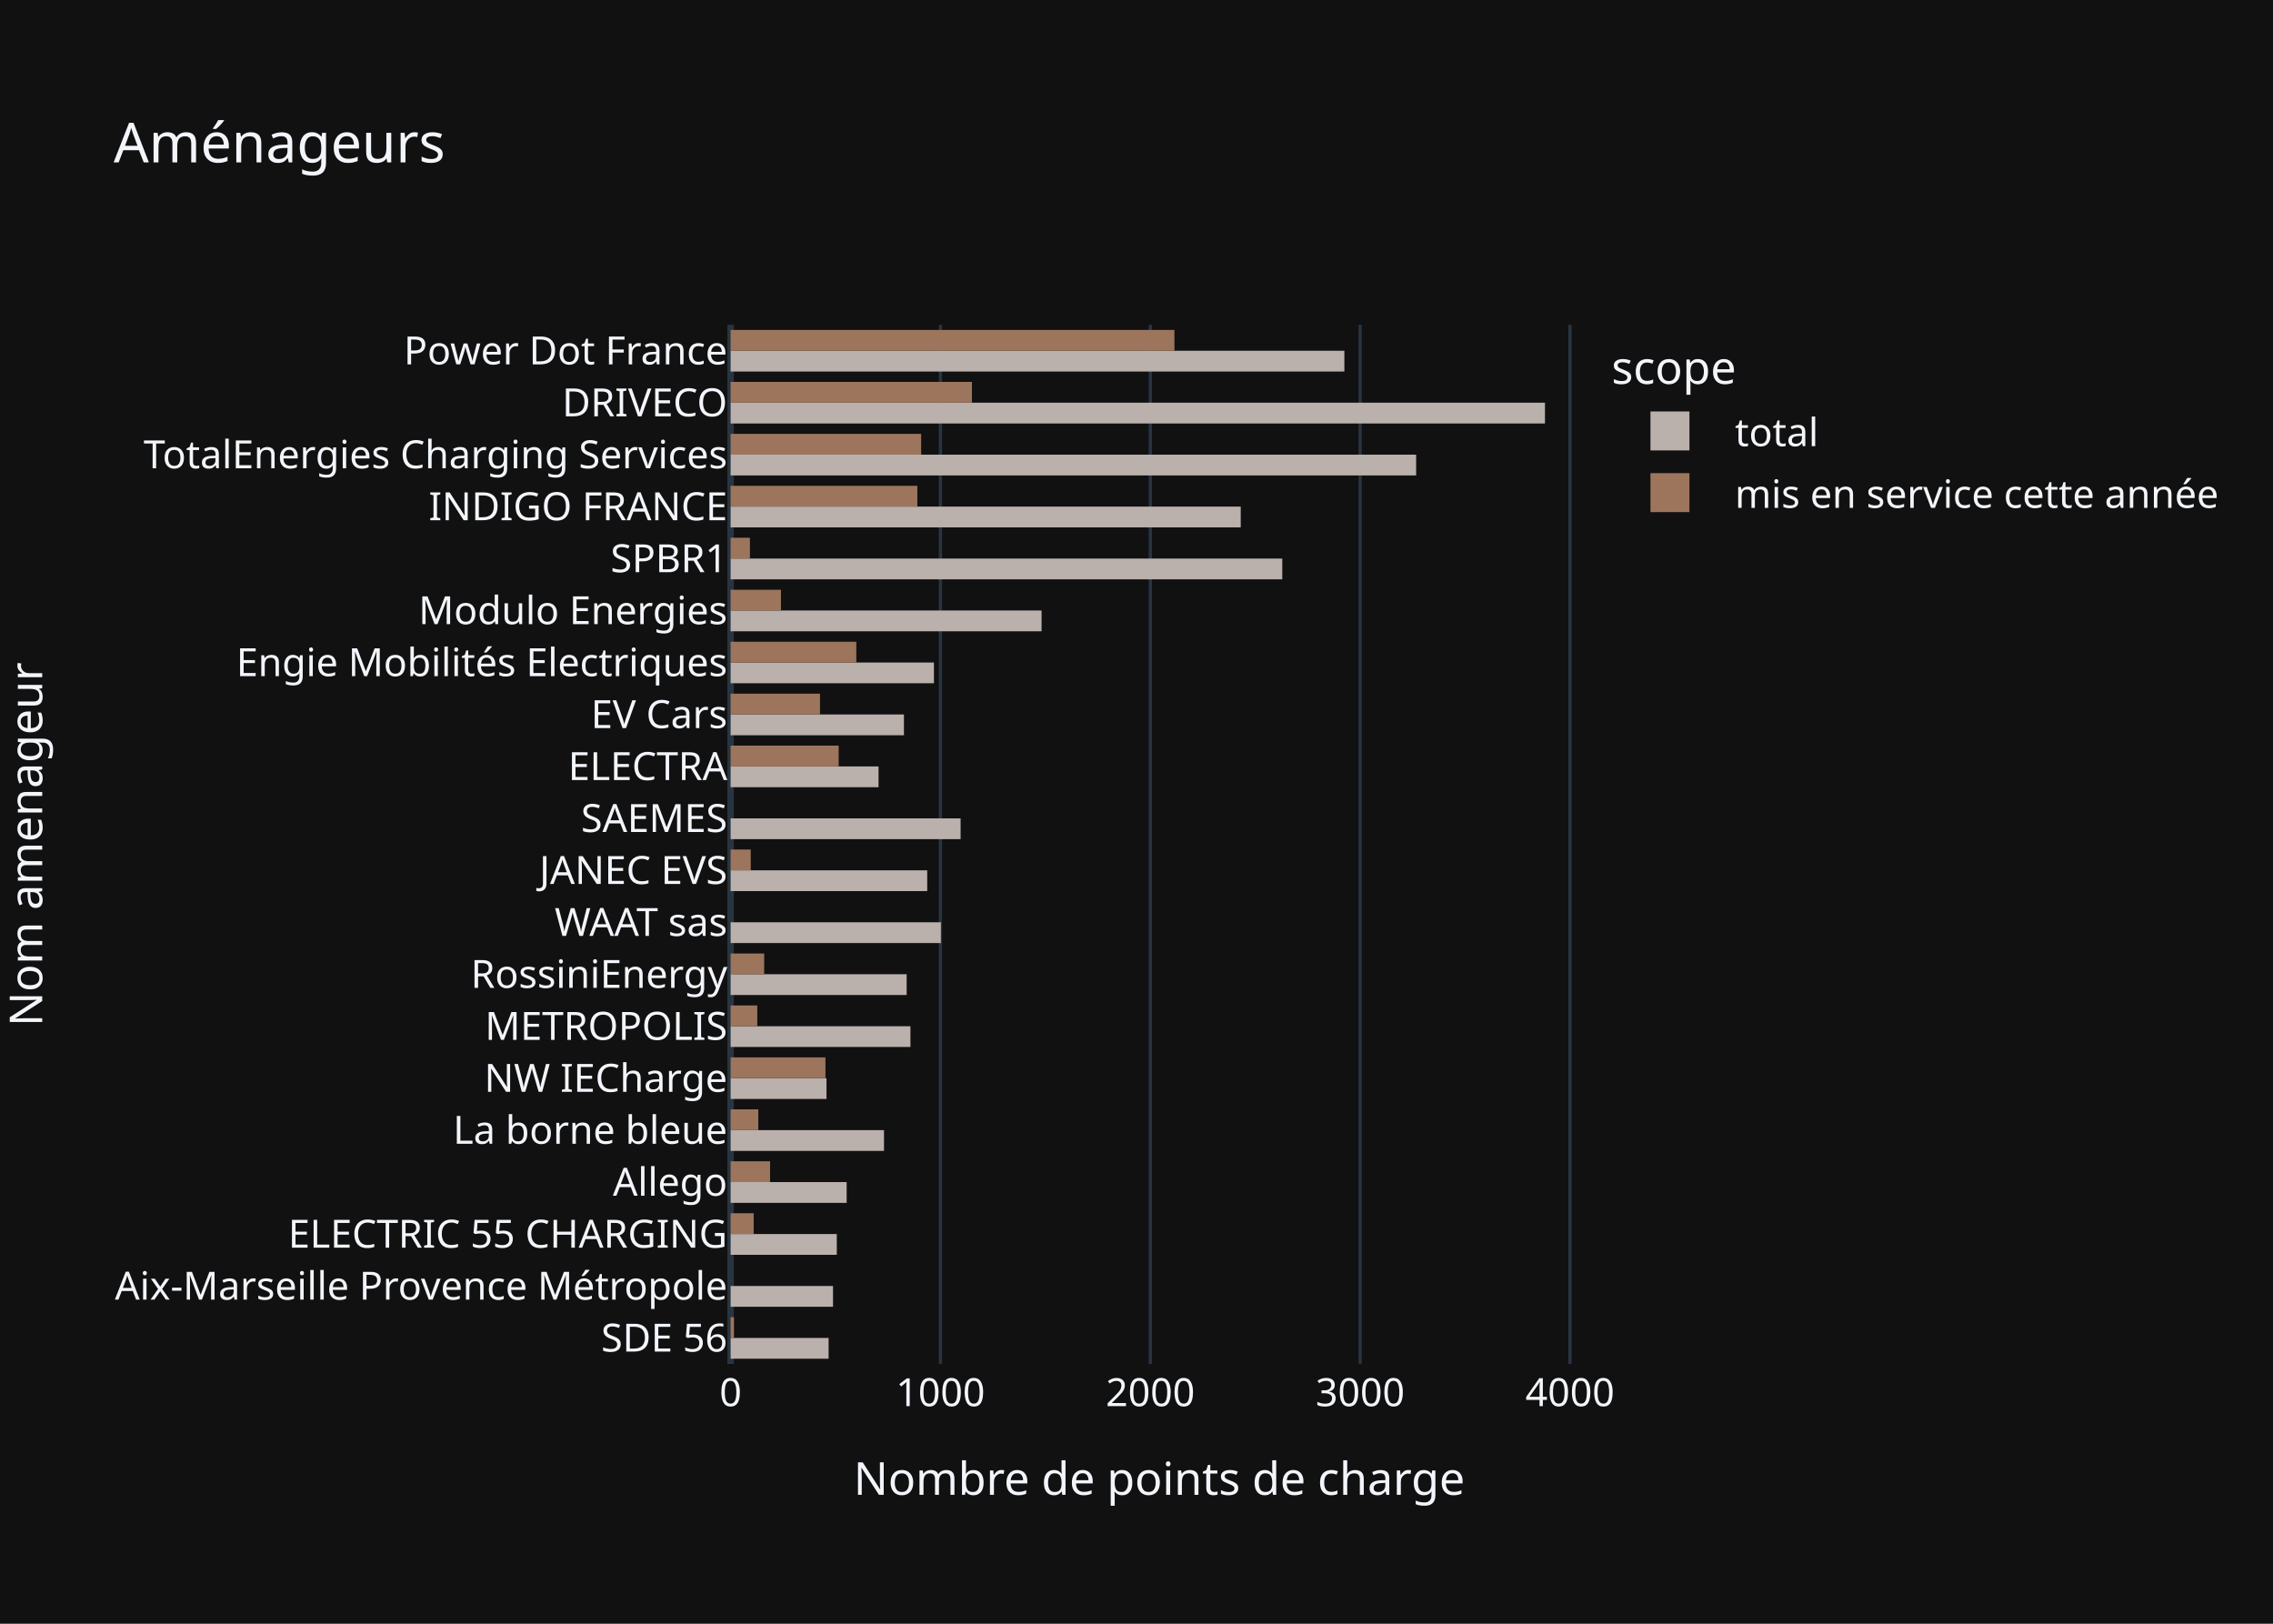
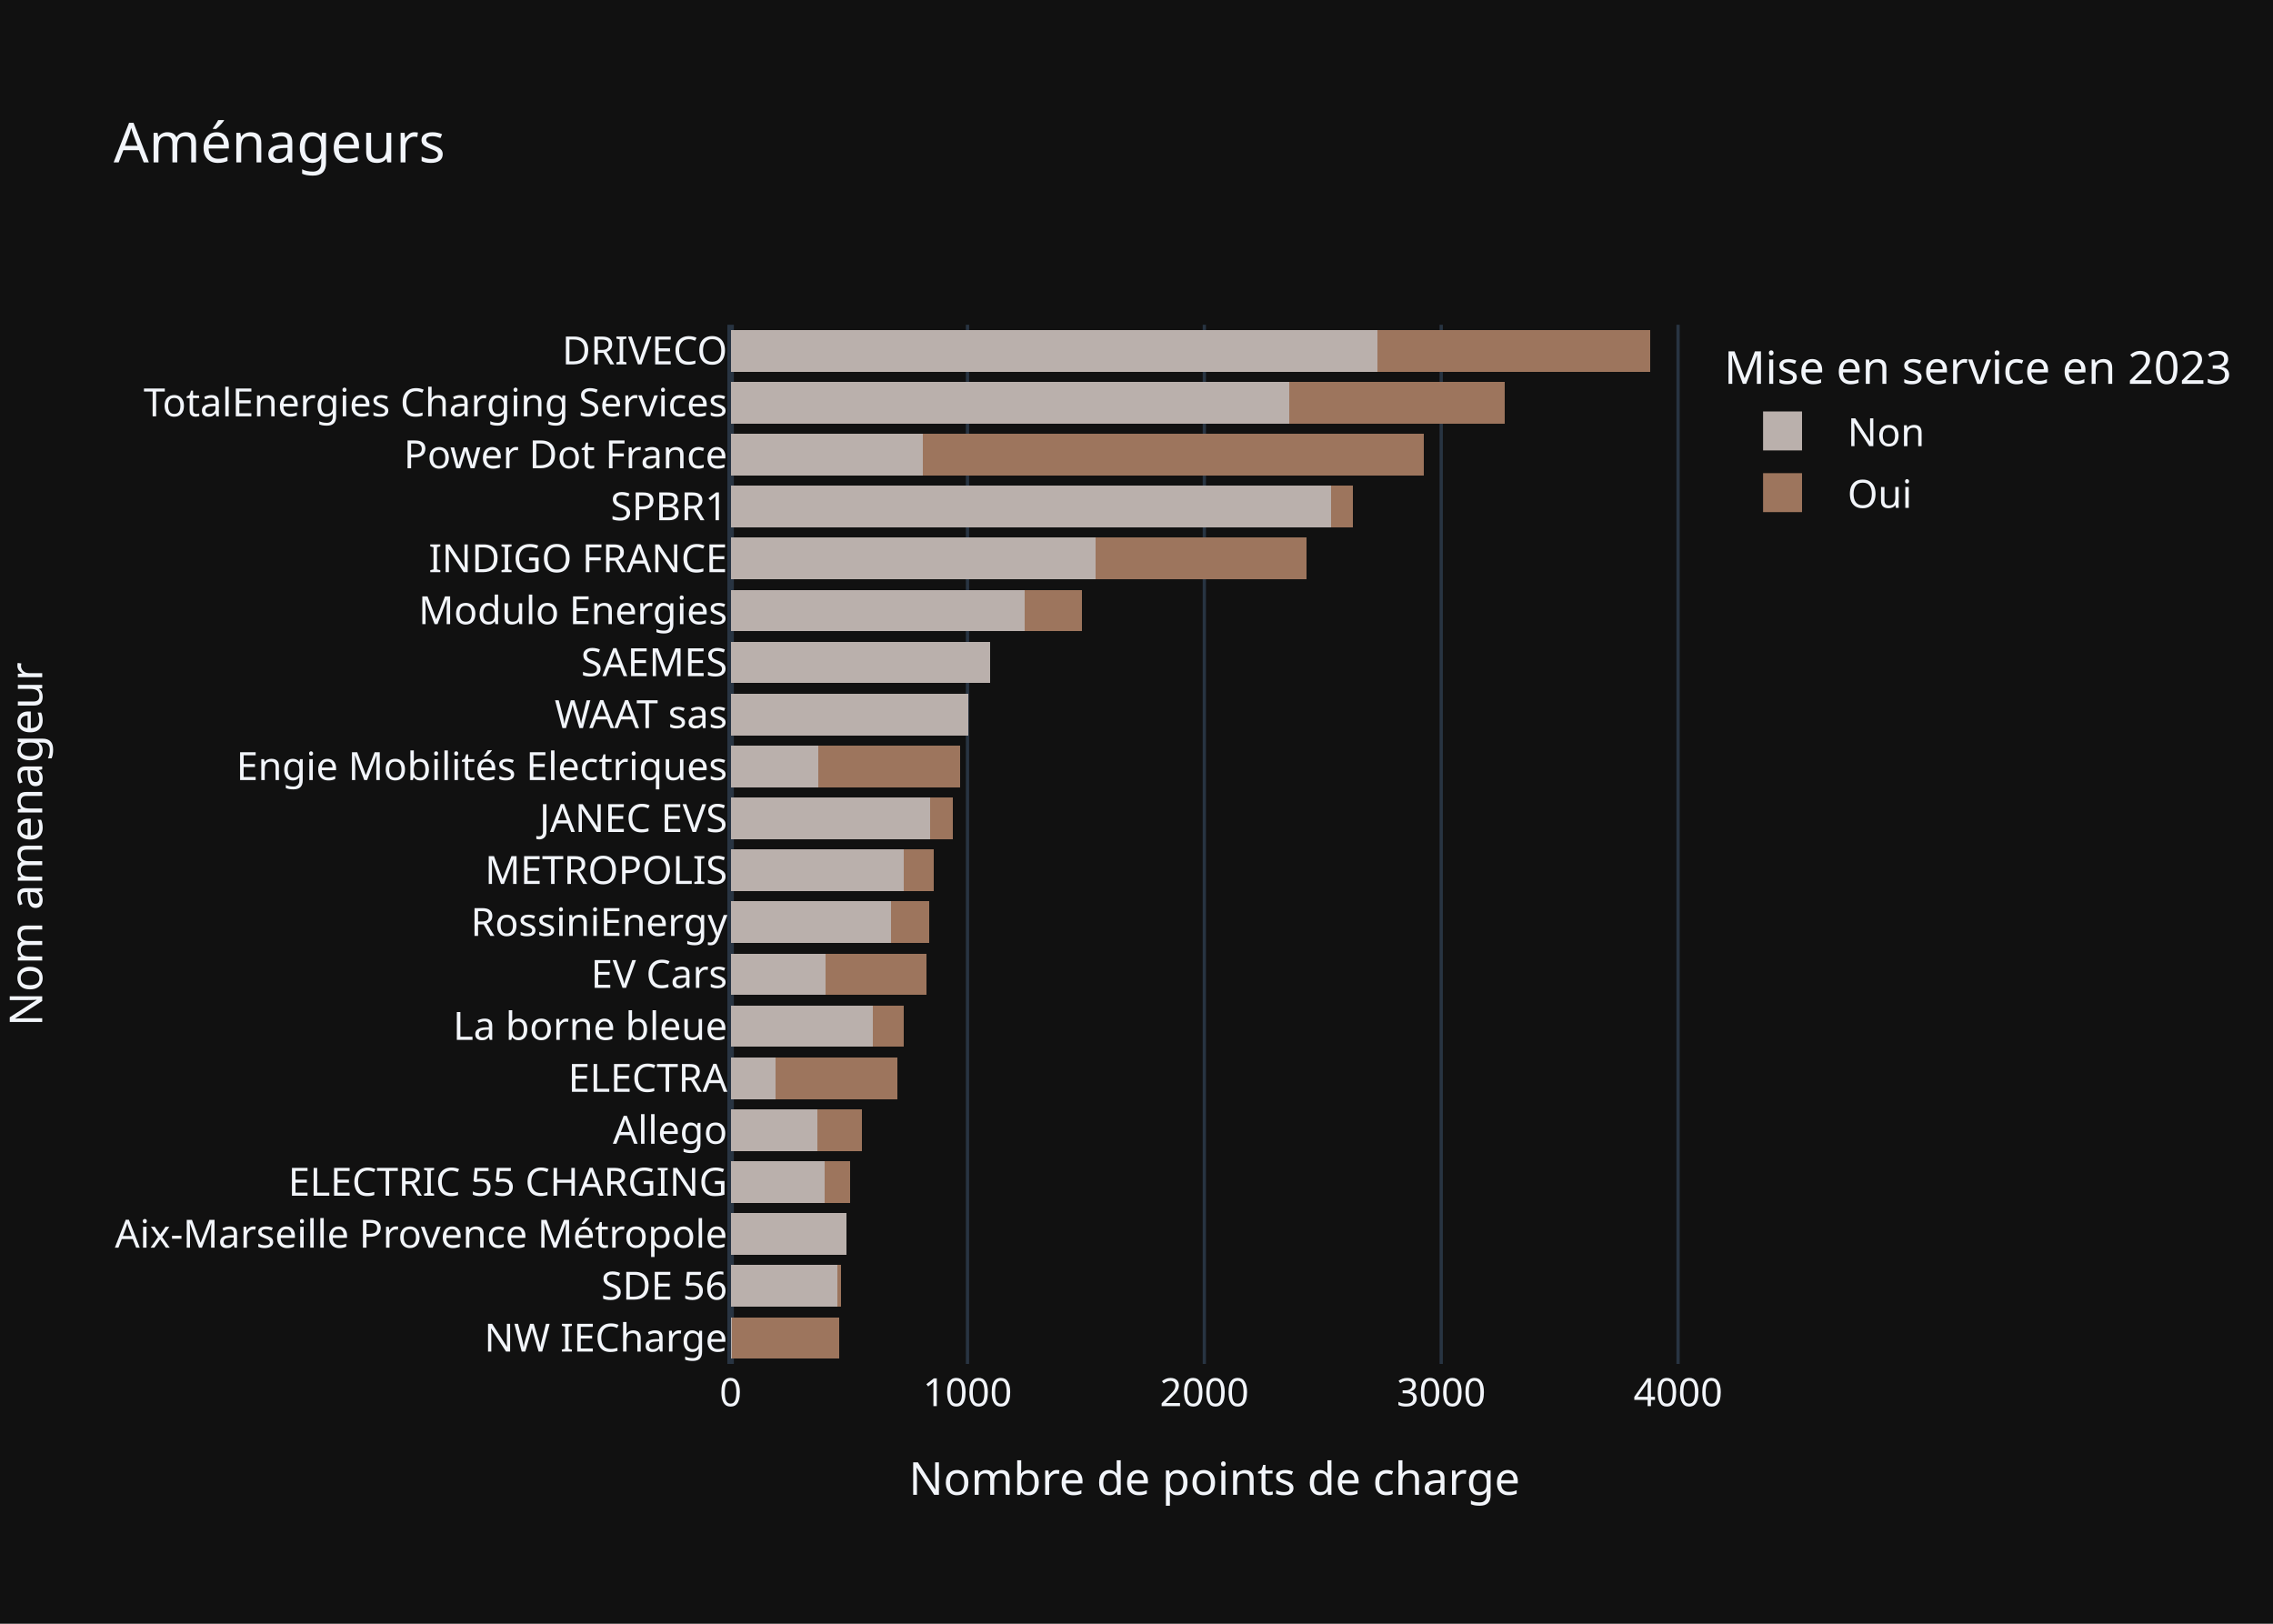
<svg xmlns="http://www.w3.org/2000/svg" class="main-svg" width="700" height="500" style="" viewBox="0 0 700 500">
  <rect x="0" y="0" width="700" height="500" style="fill: rgb(17, 17, 17); fill-opacity: 1;" />
-   <defs id="defs-f8de87">
+   <defs id="defs-bde9b9">
    <g class="clips">
-       <clipPath id="clipf8de87xyplot" class="plotclip">
-         <rect width="264" height="320" />
+       <clipPath id="clipbde9b9xyplot" class="plotclip">
+         <rect width="298" height="320" />
      </clipPath>
-       <clipPath class="axesclip" id="clipf8de87x">
-         <rect x="225" y="0" width="264" height="500" />
+       <clipPath class="axesclip" id="clipbde9b9x">
+         <rect x="225" y="0" width="298" height="500" />
      </clipPath>
-       <clipPath class="axesclip" id="clipf8de87y">
+       <clipPath class="axesclip" id="clipbde9b9y">
        <rect x="0" y="100" width="700" height="320" />
      </clipPath>
-       <clipPath class="axesclip" id="clipf8de87xy">
-         <rect x="225" y="100" width="264" height="320" />
+       <clipPath class="axesclip" id="clipbde9b9xy">
+         <rect x="225" y="100" width="298" height="320" />
      </clipPath>
    </g>
    <g class="gradients" />
    <g class="patterns" />
  </defs>
  <g class="bglayer" />
  <g class="layer-below">
    <g class="imagelayer" />
    <g class="shapelayer" />
  </g>
  <g class="cartesianlayer">
    <g class="subplot xy">
      <g class="layer-subplot">
        <g class="shapelayer" />
        <g class="imagelayer" />
      </g>
      <g class="minor-gridlayer">
        <g class="x" />
        <g class="y" />
      </g>
      <g class="gridlayer">
        <g class="x">
-           <path class="xgrid crisp" transform="translate(289.62,0)" d="M0,100v320" style="stroke: rgb(40, 52, 66); stroke-opacity: 1; stroke-width: 1px;" />
-           <path class="xgrid crisp" transform="translate(354.25,0)" d="M0,100v320" style="stroke: rgb(40, 52, 66); stroke-opacity: 1; stroke-width: 1px;" />
-           <path class="xgrid crisp" transform="translate(418.87,0)" d="M0,100v320" style="stroke: rgb(40, 52, 66); stroke-opacity: 1; stroke-width: 1px;" />
-           <path class="xgrid crisp" transform="translate(483.49,0)" d="M0,100v320" style="stroke: rgb(40, 52, 66); stroke-opacity: 1; stroke-width: 1px;" />
+           <path class="xgrid crisp" transform="translate(297.95,0)" d="M0,100v320" style="stroke: rgb(40, 52, 66); stroke-opacity: 1; stroke-width: 1px;" />
+           <path class="xgrid crisp" transform="translate(370.89,0)" d="M0,100v320" style="stroke: rgb(40, 52, 66); stroke-opacity: 1; stroke-width: 1px;" />
+           <path class="xgrid crisp" transform="translate(443.84,0)" d="M0,100v320" style="stroke: rgb(40, 52, 66); stroke-opacity: 1; stroke-width: 1px;" />
+           <path class="xgrid crisp" transform="translate(516.78,0)" d="M0,100v320" style="stroke: rgb(40, 52, 66); stroke-opacity: 1; stroke-width: 1px;" />
        </g>
        <g class="y" />
      </g>
      <g class="zerolinelayer">
        <path class="xzl zl crisp" transform="translate(225,0)" d="M0,100v320" style="stroke: rgb(40, 52, 66); stroke-opacity: 1; stroke-width: 2px;" />
      </g>
      <path class="xlines-below" />
      <path class="ylines-below" />
      <g class="overlines-below" />
      <g class="xaxislayer-below" />
      <g class="yaxislayer-below" />
      <g class="overaxes-below" />
-       <g class="plot" transform="translate(225,100)" clip-path="url(#clipf8de87xyplot)">
+       <g class="plot" transform="translate(225,100)" clip-path="url(#clipbde9b9xyplot)">
        <g class="barlayer mlayer">
-           <g class="trace bars" style="opacity: 1;">
+           <g class="trace bars" shape-rendering="crispEdges" style="opacity: 1;">
            <g class="points">
              <g class="point">
-                 <path d="M0,318.4V312H30.18V318.4Z" style="vector-effect: none; opacity: 1; stroke-width: 0px; fill: rgb(186, 176, 172); fill-opacity: 1;" />
-               </g>
-               <g class="point">
-                 <path d="M0,302.4V296H31.54V302.4Z" style="vector-effect: none; opacity: 1; stroke-width: 0px; fill: rgb(186, 176, 172); fill-opacity: 1;" />
-               </g>
-               <g class="point">
-                 <path d="M0,286.4V280H32.7V286.4Z" style="vector-effect: none; opacity: 1; stroke-width: 0px; fill: rgb(186, 176, 172); fill-opacity: 1;" />
-               </g>
-               <g class="point">
-                 <path d="M0,270.4V264H35.74V270.4Z" style="vector-effect: none; opacity: 1; stroke-width: 0px; fill: rgb(186, 176, 172); fill-opacity: 1;" />
-               </g>
-               <g class="point">
-                 <path d="M0,254.4V248H47.24V254.4Z" style="vector-effect: none; opacity: 1; stroke-width: 0px; fill: rgb(186, 176, 172); fill-opacity: 1;" />
-               </g>
-               <g class="point">
-                 <path d="M0,238.4V232H29.53V238.4Z" style="vector-effect: none; opacity: 1; stroke-width: 0px; fill: rgb(186, 176, 172); fill-opacity: 1;" />
-               </g>
-               <g class="point">
-                 <path d="M0,222.4V216H55.38V222.4Z" style="vector-effect: none; opacity: 1; stroke-width: 0px; fill: rgb(186, 176, 172); fill-opacity: 1;" />
-               </g>
-               <g class="point">
-                 <path d="M0,206.4V200H54.22V206.4Z" style="vector-effect: none; opacity: 1; stroke-width: 0px; fill: rgb(186, 176, 172); fill-opacity: 1;" />
-               </g>
-               <g class="point">
-                 <path d="M0,190.4V184H64.75V190.4Z" style="vector-effect: none; opacity: 1; stroke-width: 0px; fill: rgb(186, 176, 172); fill-opacity: 1;" />
-               </g>
-               <g class="point">
-                 <path d="M0,174.4V168H60.55V174.4Z" style="vector-effect: none; opacity: 1; stroke-width: 0px; fill: rgb(186, 176, 172); fill-opacity: 1;" />
-               </g>
-               <g class="point">
-                 <path d="M0,158.4V152H70.83V158.4Z" style="vector-effect: none; opacity: 1; stroke-width: 0px; fill: rgb(186, 176, 172); fill-opacity: 1;" />
-               </g>
-               <g class="point">
-                 <path d="M0,142.4V136H45.56V142.4Z" style="vector-effect: none; opacity: 1; stroke-width: 0px; fill: rgb(186, 176, 172); fill-opacity: 1;" />
-               </g>
-               <g class="point">
-                 <path d="M0,126.4V120H53.38V126.4Z" style="vector-effect: none; opacity: 1; stroke-width: 0px; fill: rgb(186, 176, 172); fill-opacity: 1;" />
-               </g>
-               <g class="point">
-                 <path d="M0,110.4V104H62.62V110.4Z" style="vector-effect: none; opacity: 1; stroke-width: 0px; fill: rgb(186, 176, 172); fill-opacity: 1;" />
-               </g>
-               <g class="point">
-                 <path d="M0,94.4V88H95.77V94.4Z" style="vector-effect: none; opacity: 1; stroke-width: 0px; fill: rgb(186, 176, 172); fill-opacity: 1;" />
-               </g>
-               <g class="point">
-                 <path d="M0,78.4V72H169.89V78.4Z" style="vector-effect: none; opacity: 1; stroke-width: 0px; fill: rgb(186, 176, 172); fill-opacity: 1;" />
-               </g>
-               <g class="point">
-                 <path d="M0,62.4V56H157.1V62.4Z" style="vector-effect: none; opacity: 1; stroke-width: 0px; fill: rgb(186, 176, 172); fill-opacity: 1;" />
-               </g>
-               <g class="point">
-                 <path d="M0,46.4V40H211.12V46.4Z" style="vector-effect: none; opacity: 1; stroke-width: 0px; fill: rgb(186, 176, 172); fill-opacity: 1;" />
-               </g>
-               <g class="point">
-                 <path d="M0,30.4V24H250.8V30.4Z" style="vector-effect: none; opacity: 1; stroke-width: 0px; fill: rgb(186, 176, 172); fill-opacity: 1;" />
-               </g>
-               <g class="point">
-                 <path d="M0,14.4V8H189.02V14.4Z" style="vector-effect: none; opacity: 1; stroke-width: 0px; fill: rgb(186, 176, 172); fill-opacity: 1;" />
+                 <path d="M0,318.4V305.6H0.36V318.4Z" style="vector-effect: none; opacity: 1; stroke-width: 0px; fill: rgb(186, 176, 172); fill-opacity: 1;" />
+               </g>
+               <g class="point">
+                 <path d="M0,302.4V289.6H32.9V302.4Z" style="vector-effect: none; opacity: 1; stroke-width: 0px; fill: rgb(186, 176, 172); fill-opacity: 1;" />
+               </g>
+               <g class="point">
+                 <path d="M0,286.4V273.6H35.6V286.4Z" style="vector-effect: none; opacity: 1; stroke-width: 0px; fill: rgb(186, 176, 172); fill-opacity: 1;" />
+               </g>
+               <g class="point">
+                 <path d="M0,270.4V257.6H28.89V270.4Z" style="vector-effect: none; opacity: 1; stroke-width: 0px; fill: rgb(186, 176, 172); fill-opacity: 1;" />
+               </g>
+               <g class="point">
+                 <path d="M0,254.4V241.6H26.62V254.4Z" style="vector-effect: none; opacity: 1; stroke-width: 0px; fill: rgb(186, 176, 172); fill-opacity: 1;" />
+               </g>
+               <g class="point">
+                 <path d="M0,238.4V225.6H13.86V238.4Z" style="vector-effect: none; opacity: 1; stroke-width: 0px; fill: rgb(186, 176, 172); fill-opacity: 1;" />
+               </g>
+               <g class="point">
+                 <path d="M0,222.4V209.6H43.69V222.4Z" style="vector-effect: none; opacity: 1; stroke-width: 0px; fill: rgb(186, 176, 172); fill-opacity: 1;" />
+               </g>
+               <g class="point">
+                 <path d="M0,206.4V193.6H29.18V206.4Z" style="vector-effect: none; opacity: 1; stroke-width: 0px; fill: rgb(186, 176, 172); fill-opacity: 1;" />
+               </g>
+               <g class="point">
+                 <path d="M0,190.4V177.6H49.53V190.4Z" style="vector-effect: none; opacity: 1; stroke-width: 0px; fill: rgb(186, 176, 172); fill-opacity: 1;" />
+               </g>
+               <g class="point">
+                 <path d="M0,174.4V161.6H53.25V174.4Z" style="vector-effect: none; opacity: 1; stroke-width: 0px; fill: rgb(186, 176, 172); fill-opacity: 1;" />
+               </g>
+               <g class="point">
+                 <path d="M0,158.4V145.6H61.35V158.4Z" style="vector-effect: none; opacity: 1; stroke-width: 0px; fill: rgb(186, 176, 172); fill-opacity: 1;" />
+               </g>
+               <g class="point">
+                 <path d="M0,142.4V129.6H26.99V142.4Z" style="vector-effect: none; opacity: 1; stroke-width: 0px; fill: rgb(186, 176, 172); fill-opacity: 1;" />
+               </g>
+               <g class="point">
+                 <path d="M0,126.4V113.6H73.09V126.4Z" style="vector-effect: none; opacity: 1; stroke-width: 0px; fill: rgb(186, 176, 172); fill-opacity: 1;" />
+               </g>
+               <g class="point">
+                 <path d="M0,110.4V97.6H79.95V110.4Z" style="vector-effect: none; opacity: 1; stroke-width: 0px; fill: rgb(186, 176, 172); fill-opacity: 1;" />
+               </g>
+               <g class="point">
+                 <path d="M0,94.4V81.6H90.6V94.4Z" style="vector-effect: none; opacity: 1; stroke-width: 0px; fill: rgb(186, 176, 172); fill-opacity: 1;" />
+               </g>
+               <g class="point">
+                 <path d="M0,78.4V65.6H112.41V78.4Z" style="vector-effect: none; opacity: 1; stroke-width: 0px; fill: rgb(186, 176, 172); fill-opacity: 1;" />
+               </g>
+               <g class="point">
+                 <path d="M0,62.4V49.6H185.06V62.4Z" style="vector-effect: none; opacity: 1; stroke-width: 0px; fill: rgb(186, 176, 172); fill-opacity: 1;" />
+               </g>
+               <g class="point">
+                 <path d="M0,46.4V33.6H59.09V46.4Z" style="vector-effect: none; opacity: 1; stroke-width: 0px; fill: rgb(186, 176, 172); fill-opacity: 1;" />
+               </g>
+               <g class="point">
+                 <path d="M0,30.4V17.6H172.08V30.4Z" style="vector-effect: none; opacity: 1; stroke-width: 0px; fill: rgb(186, 176, 172); fill-opacity: 1;" />
+               </g>
+               <g class="point">
+                 <path d="M0,14.4V1.6H199.21V14.4Z" style="vector-effect: none; opacity: 1; stroke-width: 0px; fill: rgb(186, 176, 172); fill-opacity: 1;" />
              </g>
            </g>
          </g>
-           <g class="trace bars" style="opacity: 1;">
+           <g class="trace bars" shape-rendering="crispEdges" style="opacity: 1;">
            <g class="points">
              <g class="point">
-                 <path d="M0,312V305.6H1.03V312Z" style="vector-effect: none; opacity: 1; stroke-width: 0px; fill: rgb(157, 117, 93); fill-opacity: 1;" />
+                 <path d="M0.36,318.4V305.6H33.34V318.4Z" style="vector-effect: none; opacity: 1; stroke-width: 0px; fill: rgb(157, 117, 93); fill-opacity: 1;" />
+               </g>
+               <g class="point">
+                 <path d="M32.9,302.4V289.6H34.07V302.4Z" style="vector-effect: none; opacity: 1; stroke-width: 0px; fill: rgb(157, 117, 93); fill-opacity: 1;" />
              </g>
              <g class="point">
                <path d="M0,0Z" style="vector-effect: none; opacity: 1; stroke-width: 0px; fill: rgb(157, 117, 93); fill-opacity: 1;" />
              </g>
              <g class="point">
-                 <path d="M0,280V273.6H7.11V280Z" style="vector-effect: none; opacity: 1; stroke-width: 0px; fill: rgb(157, 117, 93); fill-opacity: 1;" />
-               </g>
-               <g class="point">
-                 <path d="M0,264V257.6H12.15V264Z" style="vector-effect: none; opacity: 1; stroke-width: 0px; fill: rgb(157, 117, 93); fill-opacity: 1;" />
-               </g>
-               <g class="point">
-                 <path d="M0,248V241.6H8.53V248Z" style="vector-effect: none; opacity: 1; stroke-width: 0px; fill: rgb(157, 117, 93); fill-opacity: 1;" />
-               </g>
-               <g class="point">
-                 <path d="M0,232V225.6H29.21V232Z" style="vector-effect: none; opacity: 1; stroke-width: 0px; fill: rgb(157, 117, 93); fill-opacity: 1;" />
-               </g>
-               <g class="point">
-                 <path d="M0,216V209.6H8.21V216Z" style="vector-effect: none; opacity: 1; stroke-width: 0px; fill: rgb(157, 117, 93); fill-opacity: 1;" />
-               </g>
-               <g class="point">
-                 <path d="M0,200V193.6H10.34V200Z" style="vector-effect: none; opacity: 1; stroke-width: 0px; fill: rgb(157, 117, 93); fill-opacity: 1;" />
+                 <path d="M28.89,270.4V257.6H36.91V270.4Z" style="vector-effect: none; opacity: 1; stroke-width: 0px; fill: rgb(157, 117, 93); fill-opacity: 1;" />
+               </g>
+               <g class="point">
+                 <path d="M26.62,254.4V241.6H40.34V254.4Z" style="vector-effect: none; opacity: 1; stroke-width: 0px; fill: rgb(157, 117, 93); fill-opacity: 1;" />
+               </g>
+               <g class="point">
+                 <path d="M13.86,238.4V225.6H51.43V238.4Z" style="vector-effect: none; opacity: 1; stroke-width: 0px; fill: rgb(157, 117, 93); fill-opacity: 1;" />
+               </g>
+               <g class="point">
+                 <path d="M43.69,222.4V209.6H53.32V222.4Z" style="vector-effect: none; opacity: 1; stroke-width: 0px; fill: rgb(157, 117, 93); fill-opacity: 1;" />
+               </g>
+               <g class="point">
+                 <path d="M29.18,206.4V193.6H60.25V206.4Z" style="vector-effect: none; opacity: 1; stroke-width: 0px; fill: rgb(157, 117, 93); fill-opacity: 1;" />
+               </g>
+               <g class="point">
+                 <path d="M49.53,190.4V177.6H61.2V190.4Z" style="vector-effect: none; opacity: 1; stroke-width: 0px; fill: rgb(157, 117, 93); fill-opacity: 1;" />
+               </g>
+               <g class="point">
+                 <path d="M53.25,174.4V161.6H62.51V174.4Z" style="vector-effect: none; opacity: 1; stroke-width: 0px; fill: rgb(157, 117, 93); fill-opacity: 1;" />
+               </g>
+               <g class="point">
+                 <path d="M61.35,158.4V145.6H68.35V158.4Z" style="vector-effect: none; opacity: 1; stroke-width: 0px; fill: rgb(157, 117, 93); fill-opacity: 1;" />
+               </g>
+               <g class="point">
+                 <path d="M26.99,142.4V129.6H70.68V142.4Z" style="vector-effect: none; opacity: 1; stroke-width: 0px; fill: rgb(157, 117, 93); fill-opacity: 1;" />
              </g>
              <g class="point">
                <path d="M0,0Z" style="vector-effect: none; opacity: 1; stroke-width: 0px; fill: rgb(157, 117, 93); fill-opacity: 1;" />
              </g>
              <g class="point">
-                 <path d="M0,168V161.6H6.2V168Z" style="vector-effect: none; opacity: 1; stroke-width: 0px; fill: rgb(157, 117, 93); fill-opacity: 1;" />
-               </g>
-               <g class="point">
                <path d="M0,0Z" style="vector-effect: none; opacity: 1; stroke-width: 0px; fill: rgb(157, 117, 93); fill-opacity: 1;" />
              </g>
              <g class="point">
-                 <path d="M0,136V129.6H33.28V136Z" style="vector-effect: none; opacity: 1; stroke-width: 0px; fill: rgb(157, 117, 93); fill-opacity: 1;" />
-               </g>
-               <g class="point">
-                 <path d="M0,120V113.6H27.53V120Z" style="vector-effect: none; opacity: 1; stroke-width: 0px; fill: rgb(157, 117, 93); fill-opacity: 1;" />
-               </g>
-               <g class="point">
-                 <path d="M0,104V97.6H38.71V104Z" style="vector-effect: none; opacity: 1; stroke-width: 0px; fill: rgb(157, 117, 93); fill-opacity: 1;" />
-               </g>
-               <g class="point">
-                 <path d="M0,88V81.6H15.51V88Z" style="vector-effect: none; opacity: 1; stroke-width: 0px; fill: rgb(157, 117, 93); fill-opacity: 1;" />
-               </g>
-               <g class="point">
-                 <path d="M0,72V65.6H5.95V72Z" style="vector-effect: none; opacity: 1; stroke-width: 0px; fill: rgb(157, 117, 93); fill-opacity: 1;" />
-               </g>
-               <g class="point">
-                 <path d="M0,56V49.6H57.51V56Z" style="vector-effect: none; opacity: 1; stroke-width: 0px; fill: rgb(157, 117, 93); fill-opacity: 1;" />
-               </g>
-               <g class="point">
-                 <path d="M0,40V33.6H58.68V40Z" style="vector-effect: none; opacity: 1; stroke-width: 0px; fill: rgb(157, 117, 93); fill-opacity: 1;" />
-               </g>
-               <g class="point">
-                 <path d="M0,24V17.6H74.32V24Z" style="vector-effect: none; opacity: 1; stroke-width: 0px; fill: rgb(157, 117, 93); fill-opacity: 1;" />
-               </g>
-               <g class="point">
-                 <path d="M0,8V1.6H136.68V8Z" style="vector-effect: none; opacity: 1; stroke-width: 0px; fill: rgb(157, 117, 93); fill-opacity: 1;" />
+                 <path d="M90.6,94.4V81.6H108.1V94.4Z" style="vector-effect: none; opacity: 1; stroke-width: 0px; fill: rgb(157, 117, 93); fill-opacity: 1;" />
+               </g>
+               <g class="point">
+                 <path d="M112.41,78.4V65.6H177.33V78.4Z" style="vector-effect: none; opacity: 1; stroke-width: 0px; fill: rgb(157, 117, 93); fill-opacity: 1;" />
+               </g>
+               <g class="point">
+                 <path d="M185.06,62.4V49.6H191.77V62.4Z" style="vector-effect: none; opacity: 1; stroke-width: 0px; fill: rgb(157, 117, 93); fill-opacity: 1;" />
+               </g>
+               <g class="point">
+                 <path d="M59.09,46.4V33.6H213.36V46.4Z" style="vector-effect: none; opacity: 1; stroke-width: 0px; fill: rgb(157, 117, 93); fill-opacity: 1;" />
+               </g>
+               <g class="point">
+                 <path d="M172.08,30.4V17.6H238.31V30.4Z" style="vector-effect: none; opacity: 1; stroke-width: 0px; fill: rgb(157, 117, 93); fill-opacity: 1;" />
+               </g>
+               <g class="point">
+                 <path d="M199.21,14.4V1.6H283.1V14.4Z" style="vector-effect: none; opacity: 1; stroke-width: 0px; fill: rgb(157, 117, 93); fill-opacity: 1;" />
              </g>
            </g>
          </g>
        </g>
      </g>
      <g class="overplot" />
      <path class="xlines-above crisp" d="M0,0" style="fill: none;" />
      <path class="ylines-above crisp" d="M0,0" style="fill: none;" />
      <g class="overlines-above" />
      <g class="xaxislayer-above">
        <g class="xtick">
          <text text-anchor="middle" x="0" y="433" transform="translate(225,0)" style="font-family: Raleway; font-size: 12px; fill: rgb(242, 245, 250); fill-opacity: 1; white-space: pre; opacity: 1;">0</text>
        </g>
        <g class="xtick">
-           <text text-anchor="middle" x="0" y="433" style="font-family: Raleway; font-size: 12px; fill: rgb(242, 245, 250); fill-opacity: 1; white-space: pre; opacity: 1;" transform="translate(289.62,0)">1000</text>
-         </g>
-         <g class="xtick">
-           <text text-anchor="middle" x="0" y="433" style="font-family: Raleway; font-size: 12px; fill: rgb(242, 245, 250); fill-opacity: 1; white-space: pre; opacity: 1;" transform="translate(354.25,0)">2000</text>
-         </g>
-         <g class="xtick">
-           <text text-anchor="middle" x="0" y="433" style="font-family: Raleway; font-size: 12px; fill: rgb(242, 245, 250); fill-opacity: 1; white-space: pre; opacity: 1;" transform="translate(418.87,0)">3000</text>
-         </g>
-         <g class="xtick">
-           <text text-anchor="middle" x="0" y="433" style="font-family: Raleway; font-size: 12px; fill: rgb(242, 245, 250); fill-opacity: 1; white-space: pre; opacity: 1;" transform="translate(483.49,0)">4000</text>
+           <text text-anchor="middle" x="0" y="433" style="font-family: Raleway; font-size: 12px; fill: rgb(242, 245, 250); fill-opacity: 1; white-space: pre; opacity: 1;" transform="translate(297.95,0)">1000</text>
+         </g>
+         <g class="xtick">
+           <text text-anchor="middle" x="0" y="433" style="font-family: Raleway; font-size: 12px; fill: rgb(242, 245, 250); fill-opacity: 1; white-space: pre; opacity: 1;" transform="translate(370.89,0)">2000</text>
+         </g>
+         <g class="xtick">
+           <text text-anchor="middle" x="0" y="433" style="font-family: Raleway; font-size: 12px; fill: rgb(242, 245, 250); fill-opacity: 1; white-space: pre; opacity: 1;" transform="translate(443.84,0)">3000</text>
+         </g>
+         <g class="xtick">
+           <text text-anchor="middle" x="0" y="433" style="font-family: Raleway; font-size: 12px; fill: rgb(242, 245, 250); fill-opacity: 1; white-space: pre; opacity: 1;" transform="translate(516.78,0)">4000</text>
        </g>
      </g>
      <g class="yaxislayer-above">
        <g class="ytick">
-           <text text-anchor="end" x="224" y="4.2" transform="translate(0,412)" style="font-family: Raleway; font-size: 12px; fill: rgb(242, 245, 250); fill-opacity: 1; white-space: pre; opacity: 1;">SDE 56</text>
-         </g>
-         <g class="ytick">
-           <text text-anchor="end" x="224" y="4.2" transform="translate(0,396)" style="font-family: Raleway; font-size: 12px; fill: rgb(242, 245, 250); fill-opacity: 1; white-space: pre; opacity: 1;">Aix-Marseille Provence Métropole</text>
-         </g>
-         <g class="ytick">
-           <text text-anchor="end" x="224" y="4.2" transform="translate(0,380)" style="font-family: Raleway; font-size: 12px; fill: rgb(242, 245, 250); fill-opacity: 1; white-space: pre; opacity: 1;">ELECTRIC 55 CHARGING</text>
-         </g>
-         <g class="ytick">
-           <text text-anchor="end" x="224" y="4.2" transform="translate(0,364)" style="font-family: Raleway; font-size: 12px; fill: rgb(242, 245, 250); fill-opacity: 1; white-space: pre; opacity: 1;">Allego</text>
-         </g>
-         <g class="ytick">
-           <text text-anchor="end" x="224" y="4.2" transform="translate(0,348)" style="font-family: Raleway; font-size: 12px; fill: rgb(242, 245, 250); fill-opacity: 1; white-space: pre; opacity: 1;">La borne bleue</text>
-         </g>
-         <g class="ytick">
-           <text text-anchor="end" x="224" y="4.2" transform="translate(0,332)" style="font-family: Raleway; font-size: 12px; fill: rgb(242, 245, 250); fill-opacity: 1; white-space: pre; opacity: 1;">NW IECharge</text>
-         </g>
-         <g class="ytick">
-           <text text-anchor="end" x="224" y="4.2" transform="translate(0,316)" style="font-family: Raleway; font-size: 12px; fill: rgb(242, 245, 250); fill-opacity: 1; white-space: pre; opacity: 1;">METROPOLIS</text>
-         </g>
-         <g class="ytick">
-           <text text-anchor="end" x="224" y="4.2" transform="translate(0,300)" style="font-family: Raleway; font-size: 12px; fill: rgb(242, 245, 250); fill-opacity: 1; white-space: pre; opacity: 1;">RossiniEnergy</text>
-         </g>
-         <g class="ytick">
-           <text text-anchor="end" x="224" y="4.2" transform="translate(0,284)" style="font-family: Raleway; font-size: 12px; fill: rgb(242, 245, 250); fill-opacity: 1; white-space: pre; opacity: 1;">WAAT sas</text>
-         </g>
-         <g class="ytick">
-           <text text-anchor="end" x="224" y="4.2" transform="translate(0,268)" style="font-family: Raleway; font-size: 12px; fill: rgb(242, 245, 250); fill-opacity: 1; white-space: pre; opacity: 1;">JANEC EVS</text>
-         </g>
-         <g class="ytick">
-           <text text-anchor="end" x="224" y="4.2" transform="translate(0,252)" style="font-family: Raleway; font-size: 12px; fill: rgb(242, 245, 250); fill-opacity: 1; white-space: pre; opacity: 1;">SAEMES</text>
-         </g>
-         <g class="ytick">
-           <text text-anchor="end" x="224" y="4.2" transform="translate(0,236)" style="font-family: Raleway; font-size: 12px; fill: rgb(242, 245, 250); fill-opacity: 1; white-space: pre; opacity: 1;">ELECTRA</text>
-         </g>
-         <g class="ytick">
-           <text text-anchor="end" x="224" y="4.2" transform="translate(0,220)" style="font-family: Raleway; font-size: 12px; fill: rgb(242, 245, 250); fill-opacity: 1; white-space: pre; opacity: 1;">EV Cars</text>
-         </g>
-         <g class="ytick">
-           <text text-anchor="end" x="224" y="4.2" transform="translate(0,204)" style="font-family: Raleway; font-size: 12px; fill: rgb(242, 245, 250); fill-opacity: 1; white-space: pre; opacity: 1;">Engie Mobilités Electriques</text>
+           <text text-anchor="end" x="224" y="4.2" transform="translate(0,412)" style="font-family: Raleway; font-size: 12px; fill: rgb(242, 245, 250); fill-opacity: 1; white-space: pre; opacity: 1;">NW IECharge</text>
+         </g>
+         <g class="ytick">
+           <text text-anchor="end" x="224" y="4.2" transform="translate(0,396)" style="font-family: Raleway; font-size: 12px; fill: rgb(242, 245, 250); fill-opacity: 1; white-space: pre; opacity: 1;">SDE 56</text>
+         </g>
+         <g class="ytick">
+           <text text-anchor="end" x="224" y="4.2" transform="translate(0,380)" style="font-family: Raleway; font-size: 12px; fill: rgb(242, 245, 250); fill-opacity: 1; white-space: pre; opacity: 1;">Aix-Marseille Provence Métropole</text>
+         </g>
+         <g class="ytick">
+           <text text-anchor="end" x="224" y="4.2" transform="translate(0,364)" style="font-family: Raleway; font-size: 12px; fill: rgb(242, 245, 250); fill-opacity: 1; white-space: pre; opacity: 1;">ELECTRIC 55 CHARGING</text>
+         </g>
+         <g class="ytick">
+           <text text-anchor="end" x="224" y="4.2" transform="translate(0,348)" style="font-family: Raleway; font-size: 12px; fill: rgb(242, 245, 250); fill-opacity: 1; white-space: pre; opacity: 1;">Allego</text>
+         </g>
+         <g class="ytick">
+           <text text-anchor="end" x="224" y="4.2" transform="translate(0,332)" style="font-family: Raleway; font-size: 12px; fill: rgb(242, 245, 250); fill-opacity: 1; white-space: pre; opacity: 1;">ELECTRA</text>
+         </g>
+         <g class="ytick">
+           <text text-anchor="end" x="224" y="4.2" transform="translate(0,316)" style="font-family: Raleway; font-size: 12px; fill: rgb(242, 245, 250); fill-opacity: 1; white-space: pre; opacity: 1;">La borne bleue</text>
+         </g>
+         <g class="ytick">
+           <text text-anchor="end" x="224" y="4.2" transform="translate(0,300)" style="font-family: Raleway; font-size: 12px; fill: rgb(242, 245, 250); fill-opacity: 1; white-space: pre; opacity: 1;">EV Cars</text>
+         </g>
+         <g class="ytick">
+           <text text-anchor="end" x="224" y="4.2" transform="translate(0,284)" style="font-family: Raleway; font-size: 12px; fill: rgb(242, 245, 250); fill-opacity: 1; white-space: pre; opacity: 1;">RossiniEnergy</text>
+         </g>
+         <g class="ytick">
+           <text text-anchor="end" x="224" y="4.2" transform="translate(0,268)" style="font-family: Raleway; font-size: 12px; fill: rgb(242, 245, 250); fill-opacity: 1; white-space: pre; opacity: 1;">METROPOLIS</text>
+         </g>
+         <g class="ytick">
+           <text text-anchor="end" x="224" y="4.2" transform="translate(0,252)" style="font-family: Raleway; font-size: 12px; fill: rgb(242, 245, 250); fill-opacity: 1; white-space: pre; opacity: 1;">JANEC EVS</text>
+         </g>
+         <g class="ytick">
+           <text text-anchor="end" x="224" y="4.2" transform="translate(0,236)" style="font-family: Raleway; font-size: 12px; fill: rgb(242, 245, 250); fill-opacity: 1; white-space: pre; opacity: 1;">Engie Mobilités Electriques</text>
+         </g>
+         <g class="ytick">
+           <text text-anchor="end" x="224" y="4.2" transform="translate(0,220)" style="font-family: Raleway; font-size: 12px; fill: rgb(242, 245, 250); fill-opacity: 1; white-space: pre; opacity: 1;">WAAT sas</text>
+         </g>
+         <g class="ytick">
+           <text text-anchor="end" x="224" y="4.2" transform="translate(0,204)" style="font-family: Raleway; font-size: 12px; fill: rgb(242, 245, 250); fill-opacity: 1; white-space: pre; opacity: 1;">SAEMES</text>
        </g>
        <g class="ytick">
          <text text-anchor="end" x="224" y="4.2" transform="translate(0,188)" style="font-family: Raleway; font-size: 12px; fill: rgb(242, 245, 250); fill-opacity: 1; white-space: pre; opacity: 1;">Modulo Energies</text>
        </g>
        <g class="ytick">
-           <text text-anchor="end" x="224" y="4.2" transform="translate(0,172)" style="font-family: Raleway; font-size: 12px; fill: rgb(242, 245, 250); fill-opacity: 1; white-space: pre; opacity: 1;">SPBR1</text>
-         </g>
-         <g class="ytick">
-           <text text-anchor="end" x="224" y="4.2" transform="translate(0,156)" style="font-family: Raleway; font-size: 12px; fill: rgb(242, 245, 250); fill-opacity: 1; white-space: pre; opacity: 1;">INDIGO FRANCE</text>
-         </g>
-         <g class="ytick">
-           <text text-anchor="end" x="224" y="4.2" transform="translate(0,140)" style="font-family: Raleway; font-size: 12px; fill: rgb(242, 245, 250); fill-opacity: 1; white-space: pre; opacity: 1;">TotalEnergies Charging Services</text>
-         </g>
-         <g class="ytick">
-           <text text-anchor="end" x="224" y="4.2" transform="translate(0,124)" style="font-family: Raleway; font-size: 12px; fill: rgb(242, 245, 250); fill-opacity: 1; white-space: pre; opacity: 1;">DRIVECO</text>
-         </g>
-         <g class="ytick">
-           <text text-anchor="end" x="224" y="4.2" transform="translate(0,108)" style="font-family: Raleway; font-size: 12px; fill: rgb(242, 245, 250); fill-opacity: 1; white-space: pre; opacity: 1;">Power Dot France</text>
+           <text text-anchor="end" x="224" y="4.2" transform="translate(0,172)" style="font-family: Raleway; font-size: 12px; fill: rgb(242, 245, 250); fill-opacity: 1; white-space: pre; opacity: 1;">INDIGO FRANCE</text>
+         </g>
+         <g class="ytick">
+           <text text-anchor="end" x="224" y="4.2" transform="translate(0,156)" style="font-family: Raleway; font-size: 12px; fill: rgb(242, 245, 250); fill-opacity: 1; white-space: pre; opacity: 1;">SPBR1</text>
+         </g>
+         <g class="ytick">
+           <text text-anchor="end" x="224" y="4.2" transform="translate(0,140)" style="font-family: Raleway; font-size: 12px; fill: rgb(242, 245, 250); fill-opacity: 1; white-space: pre; opacity: 1;">Power Dot France</text>
+         </g>
+         <g class="ytick">
+           <text text-anchor="end" x="224" y="4.2" transform="translate(0,124)" style="font-family: Raleway; font-size: 12px; fill: rgb(242, 245, 250); fill-opacity: 1; white-space: pre; opacity: 1;">TotalEnergies Charging Services</text>
+         </g>
+         <g class="ytick">
+           <text text-anchor="end" x="224" y="4.2" transform="translate(0,108)" style="font-family: Raleway; font-size: 12px; fill: rgb(242, 245, 250); fill-opacity: 1; white-space: pre; opacity: 1;">DRIVECO</text>
        </g>
      </g>
      <g class="overaxes-above" />
    </g>
  </g>
  <g class="polarlayer" />
  <g class="smithlayer" />
  <g class="ternarylayer" />
  <g class="geolayer" />
  <g class="funnelarealayer" />
  <g class="pielayer" />
  <g class="iciclelayer" />
  <g class="treemaplayer" />
  <g class="sunburstlayer" />
  <g class="glimages" />
-   <defs id="topdefs-f8de87">
+   <defs id="topdefs-bde9b9">
    <g class="clips" />
-     <clipPath id="legendf8de87">
-       <rect width="194" height="67" x="0" y="0" />
+     <clipPath id="legendbde9b9">
+       <rect width="159" height="67" x="0" y="0" />
    </clipPath>
  </defs>
  <g class="layer-above">
    <g class="imagelayer" />
    <g class="shapelayer" />
  </g>
  <g class="infolayer">
-     <g class="legend" pointer-events="all" transform="translate(494.28,100)">
-       <rect class="bg" shape-rendering="crispEdges" style="stroke: rgb(68, 68, 68); stroke-opacity: 1; fill: rgb(17, 17, 17); fill-opacity: 1; stroke-width: 0px;" width="194" height="67" x="0" y="0" />
-       <g class="scrollbox" transform="" clip-path="url(#legendf8de87)">
-         <text class="legendtitletext" text-anchor="start" x="2" y="18.2" style="font-family: Raleway; font-size: 14px; fill: rgb(242, 245, 250); fill-opacity: 1; white-space: pre;">scope</text>
+     <g class="legend" pointer-events="all" transform="translate(528.96,100)">
+       <rect class="bg" shape-rendering="crispEdges" style="stroke: rgb(68, 68, 68); stroke-opacity: 1; fill: rgb(17, 17, 17); fill-opacity: 1; stroke-width: 0px;" width="159" height="67" x="0" y="0" />
+       <g class="scrollbox" transform="" clip-path="url(#legendbde9b9)">
+         <text class="legendtitletext" text-anchor="start" x="2" y="18.2" style="font-family: Raleway; font-size: 14px; fill: rgb(242, 245, 250); fill-opacity: 1; white-space: pre;">Mise en service en 2023</text>
        <g class="groups" transform="">
          <g class="traces" transform="translate(0,32.7)" style="opacity: 1;">
-             <text class="legendtext" text-anchor="start" x="40" y="4.68" style="font-family: Raleway; font-size: 12px; fill: rgb(242, 245, 250); fill-opacity: 1; white-space: pre;">total</text>
+             <text class="legendtext" text-anchor="start" x="40" y="4.68" style="font-family: Raleway; font-size: 12px; fill: rgb(242, 245, 250); fill-opacity: 1; white-space: pre;">Non</text>
            <g class="layers" style="opacity: 1;">
              <g class="legendfill" />
              <g class="legendlines" />
              <g class="legendsymbols">
                <g class="legendpoints">
                  <path class="legendundefined" d="M6,6H-6V-6H6Z" transform="translate(20,0)" style="stroke-width: 0px; fill: rgb(186, 176, 172); fill-opacity: 1;" />
                </g>
              </g>
            </g>
-             <rect class="legendtoggle" x="0" y="-9.5" width="188.469" height="19" style="fill: rgb(0, 0, 0); fill-opacity: 0;" />
+             <rect class="legendtoggle" x="0" y="-9.5" width="63.312" height="19" style="fill: rgb(0, 0, 0); fill-opacity: 0;" />
          </g>
        </g>
        <g class="groups" transform="">
          <g class="traces" transform="translate(0,51.7)" style="opacity: 1;">
-             <text class="legendtext" text-anchor="start" x="40" y="4.68" style="font-family: Raleway; font-size: 12px; fill: rgb(242, 245, 250); fill-opacity: 1; white-space: pre;">mis en service cette année</text>
+             <text class="legendtext" text-anchor="start" x="40" y="4.68" style="font-family: Raleway; font-size: 12px; fill: rgb(242, 245, 250); fill-opacity: 1; white-space: pre;">Oui</text>
            <g class="layers" style="opacity: 1;">
              <g class="legendfill" />
              <g class="legendlines" />
              <g class="legendsymbols">
                <g class="legendpoints">
                  <path class="legendundefined" d="M6,6H-6V-6H6Z" transform="translate(20,0)" style="stroke-width: 0px; fill: rgb(157, 117, 93); fill-opacity: 1;" />
                </g>
              </g>
            </g>
-             <rect class="legendtoggle" x="0" y="-9.5" width="188.469" height="19" style="fill: rgb(0, 0, 0); fill-opacity: 0;" />
+             <rect class="legendtoggle" x="0" y="-9.5" width="63.312" height="19" style="fill: rgb(0, 0, 0); fill-opacity: 0;" />
          </g>
        </g>
      </g>
      <rect class="scrollbar" rx="20" ry="3" width="0" height="0" style="fill: rgb(128, 139, 164); fill-opacity: 1;" x="0" y="0" />
    </g>
    <g class="g-gtitle">
      <text class="gtitle" x="35" y="50" text-anchor="start" dy="0em" style="font-family: Raleway; font-size: 17px; fill: rgb(242, 245, 250); opacity: 1; font-weight: normal; white-space: pre;">Aménageurs</text>
    </g>
    <g class="g-xtitle">
-       <text class="xtitle" x="357" y="460.3" text-anchor="middle" style="font-family: Raleway; font-size: 14px; fill: rgb(242, 245, 250); opacity: 1; font-weight: normal; white-space: pre;">Nombre de points de charge</text>
+       <text class="xtitle" x="374" y="460.3" text-anchor="middle" style="font-family: Raleway; font-size: 14px; fill: rgb(242, 245, 250); opacity: 1; font-weight: normal; white-space: pre;">Nombre de points de charge</text>
    </g>
    <g class="g-ytitle" transform="translate(0.9248047,0)">
      <text class="ytitle" transform="rotate(-90,12.075,260)" x="12.075" y="260" text-anchor="middle" style="font-family: Raleway; font-size: 14px; fill: rgb(242, 245, 250); opacity: 1; font-weight: normal; white-space: pre;">Nom amenageur</text>
    </g>
  </g>
</svg>
